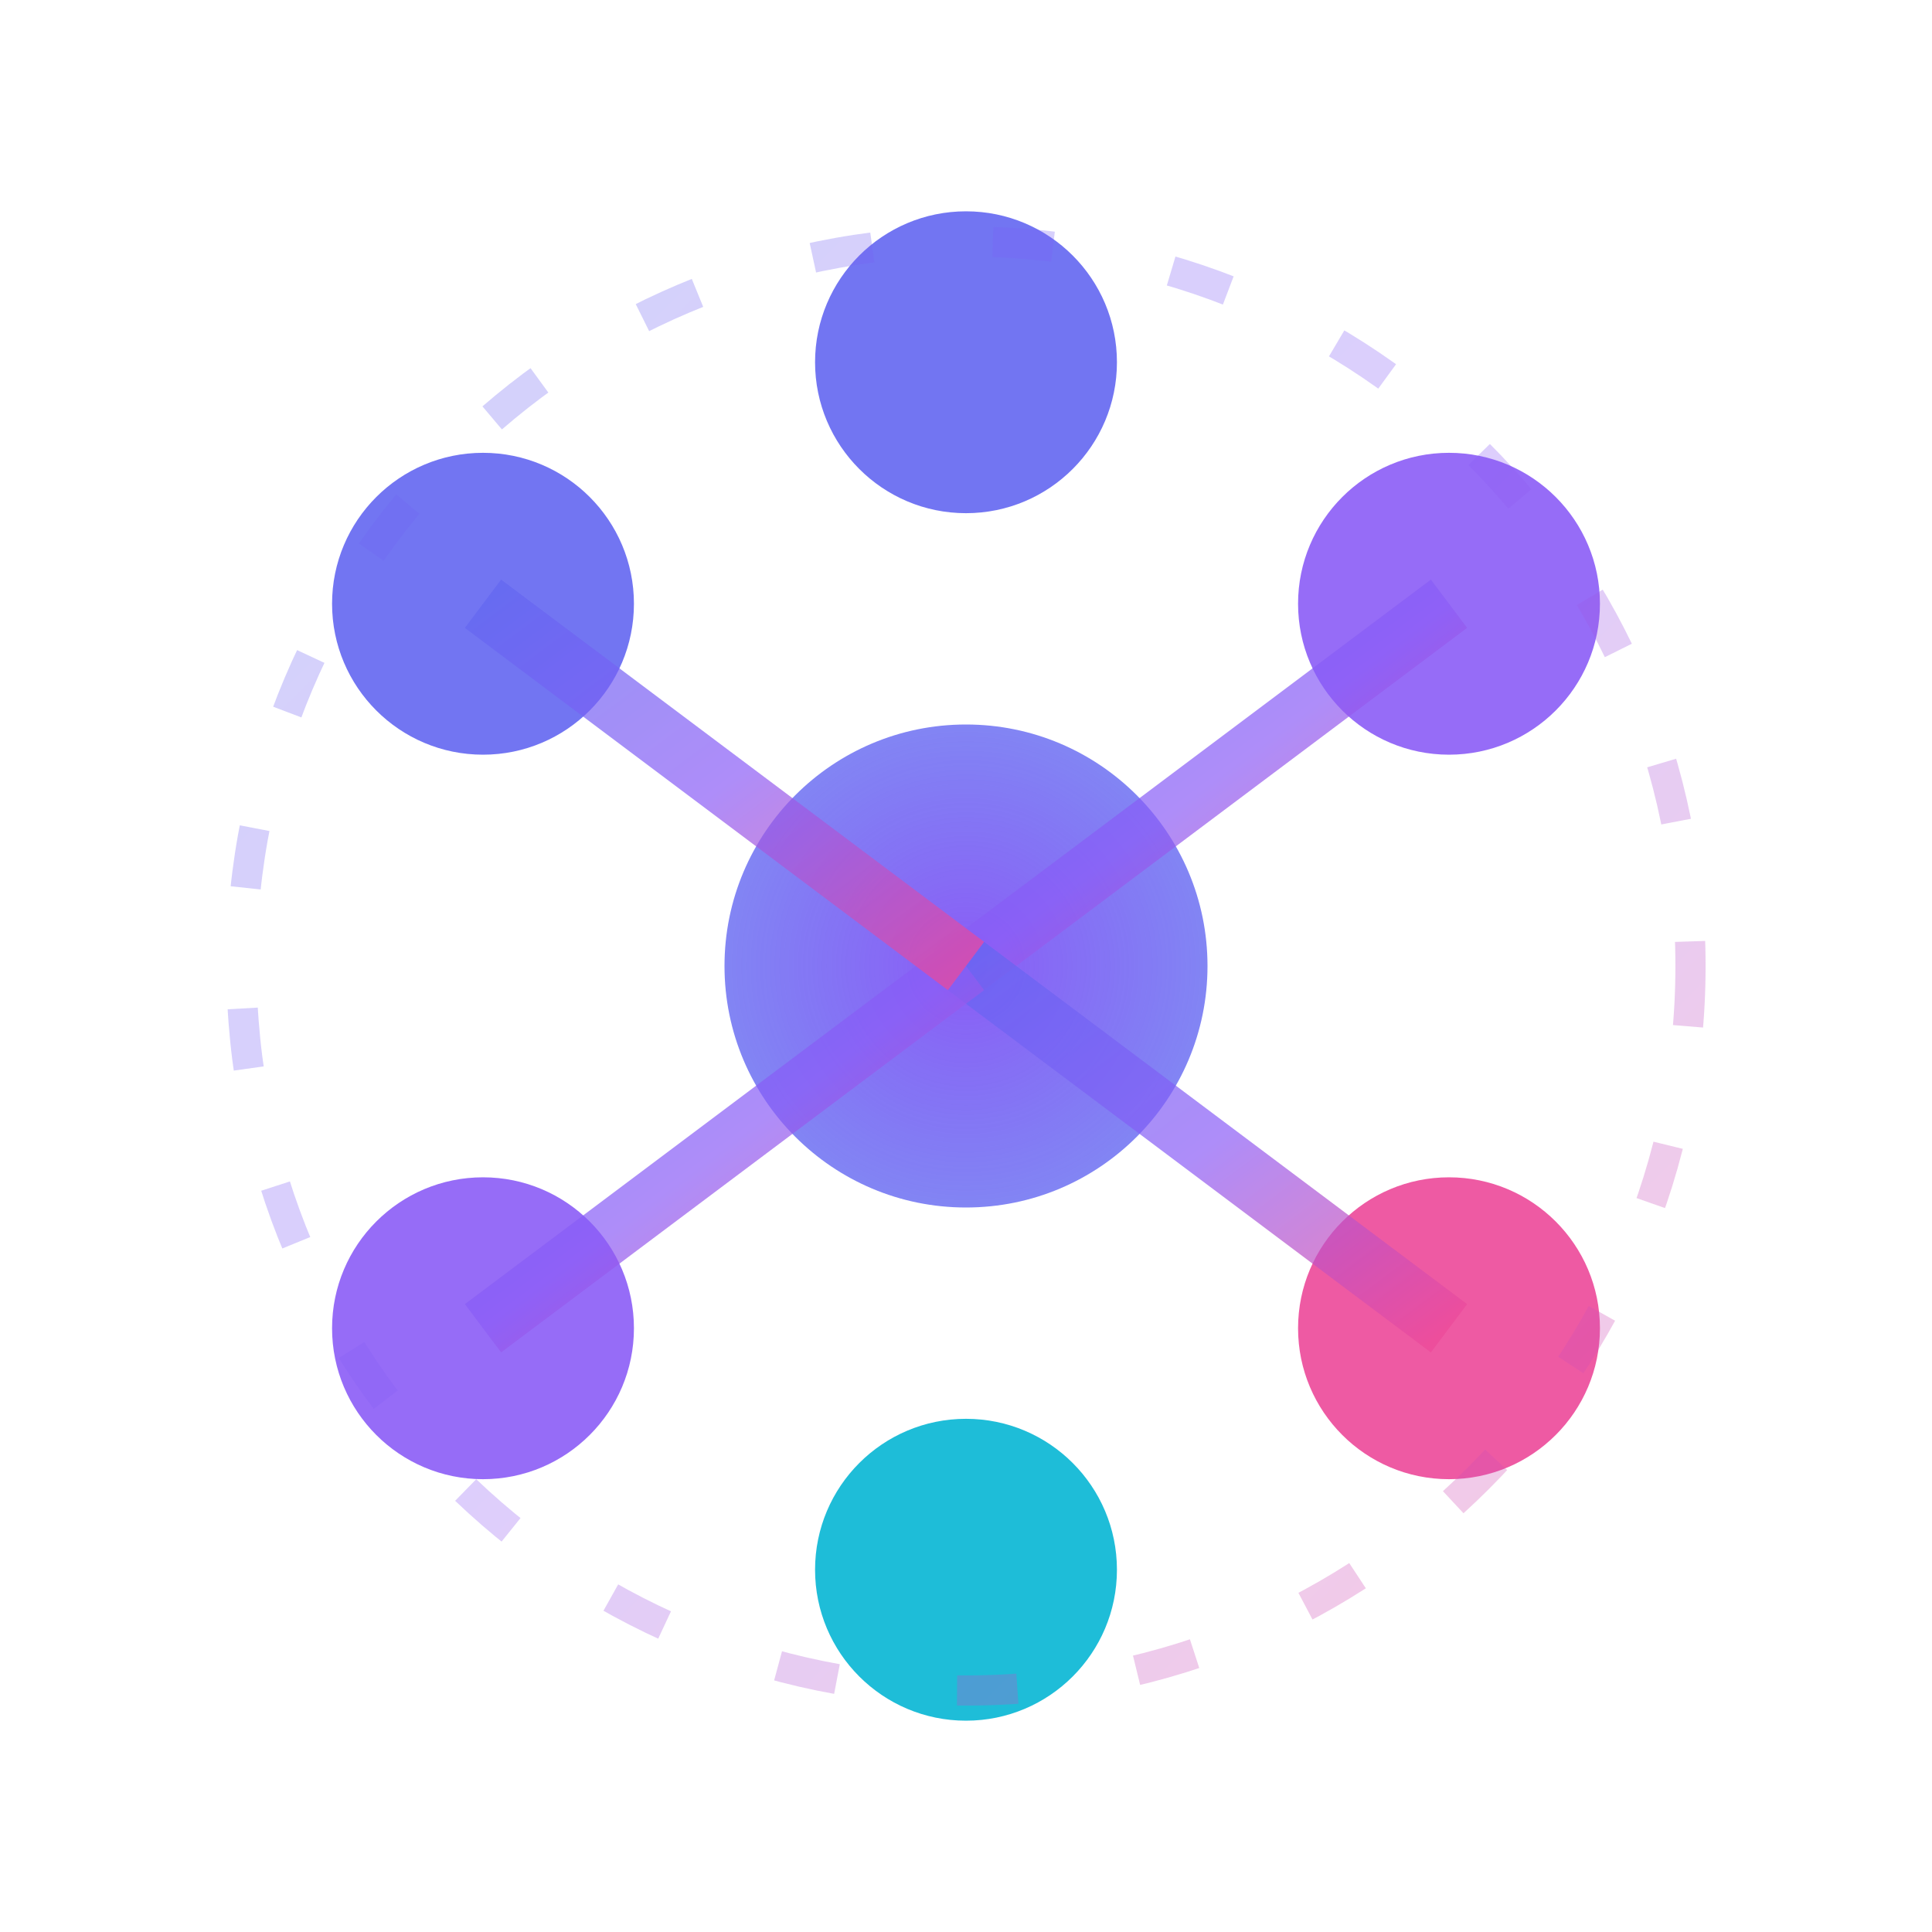
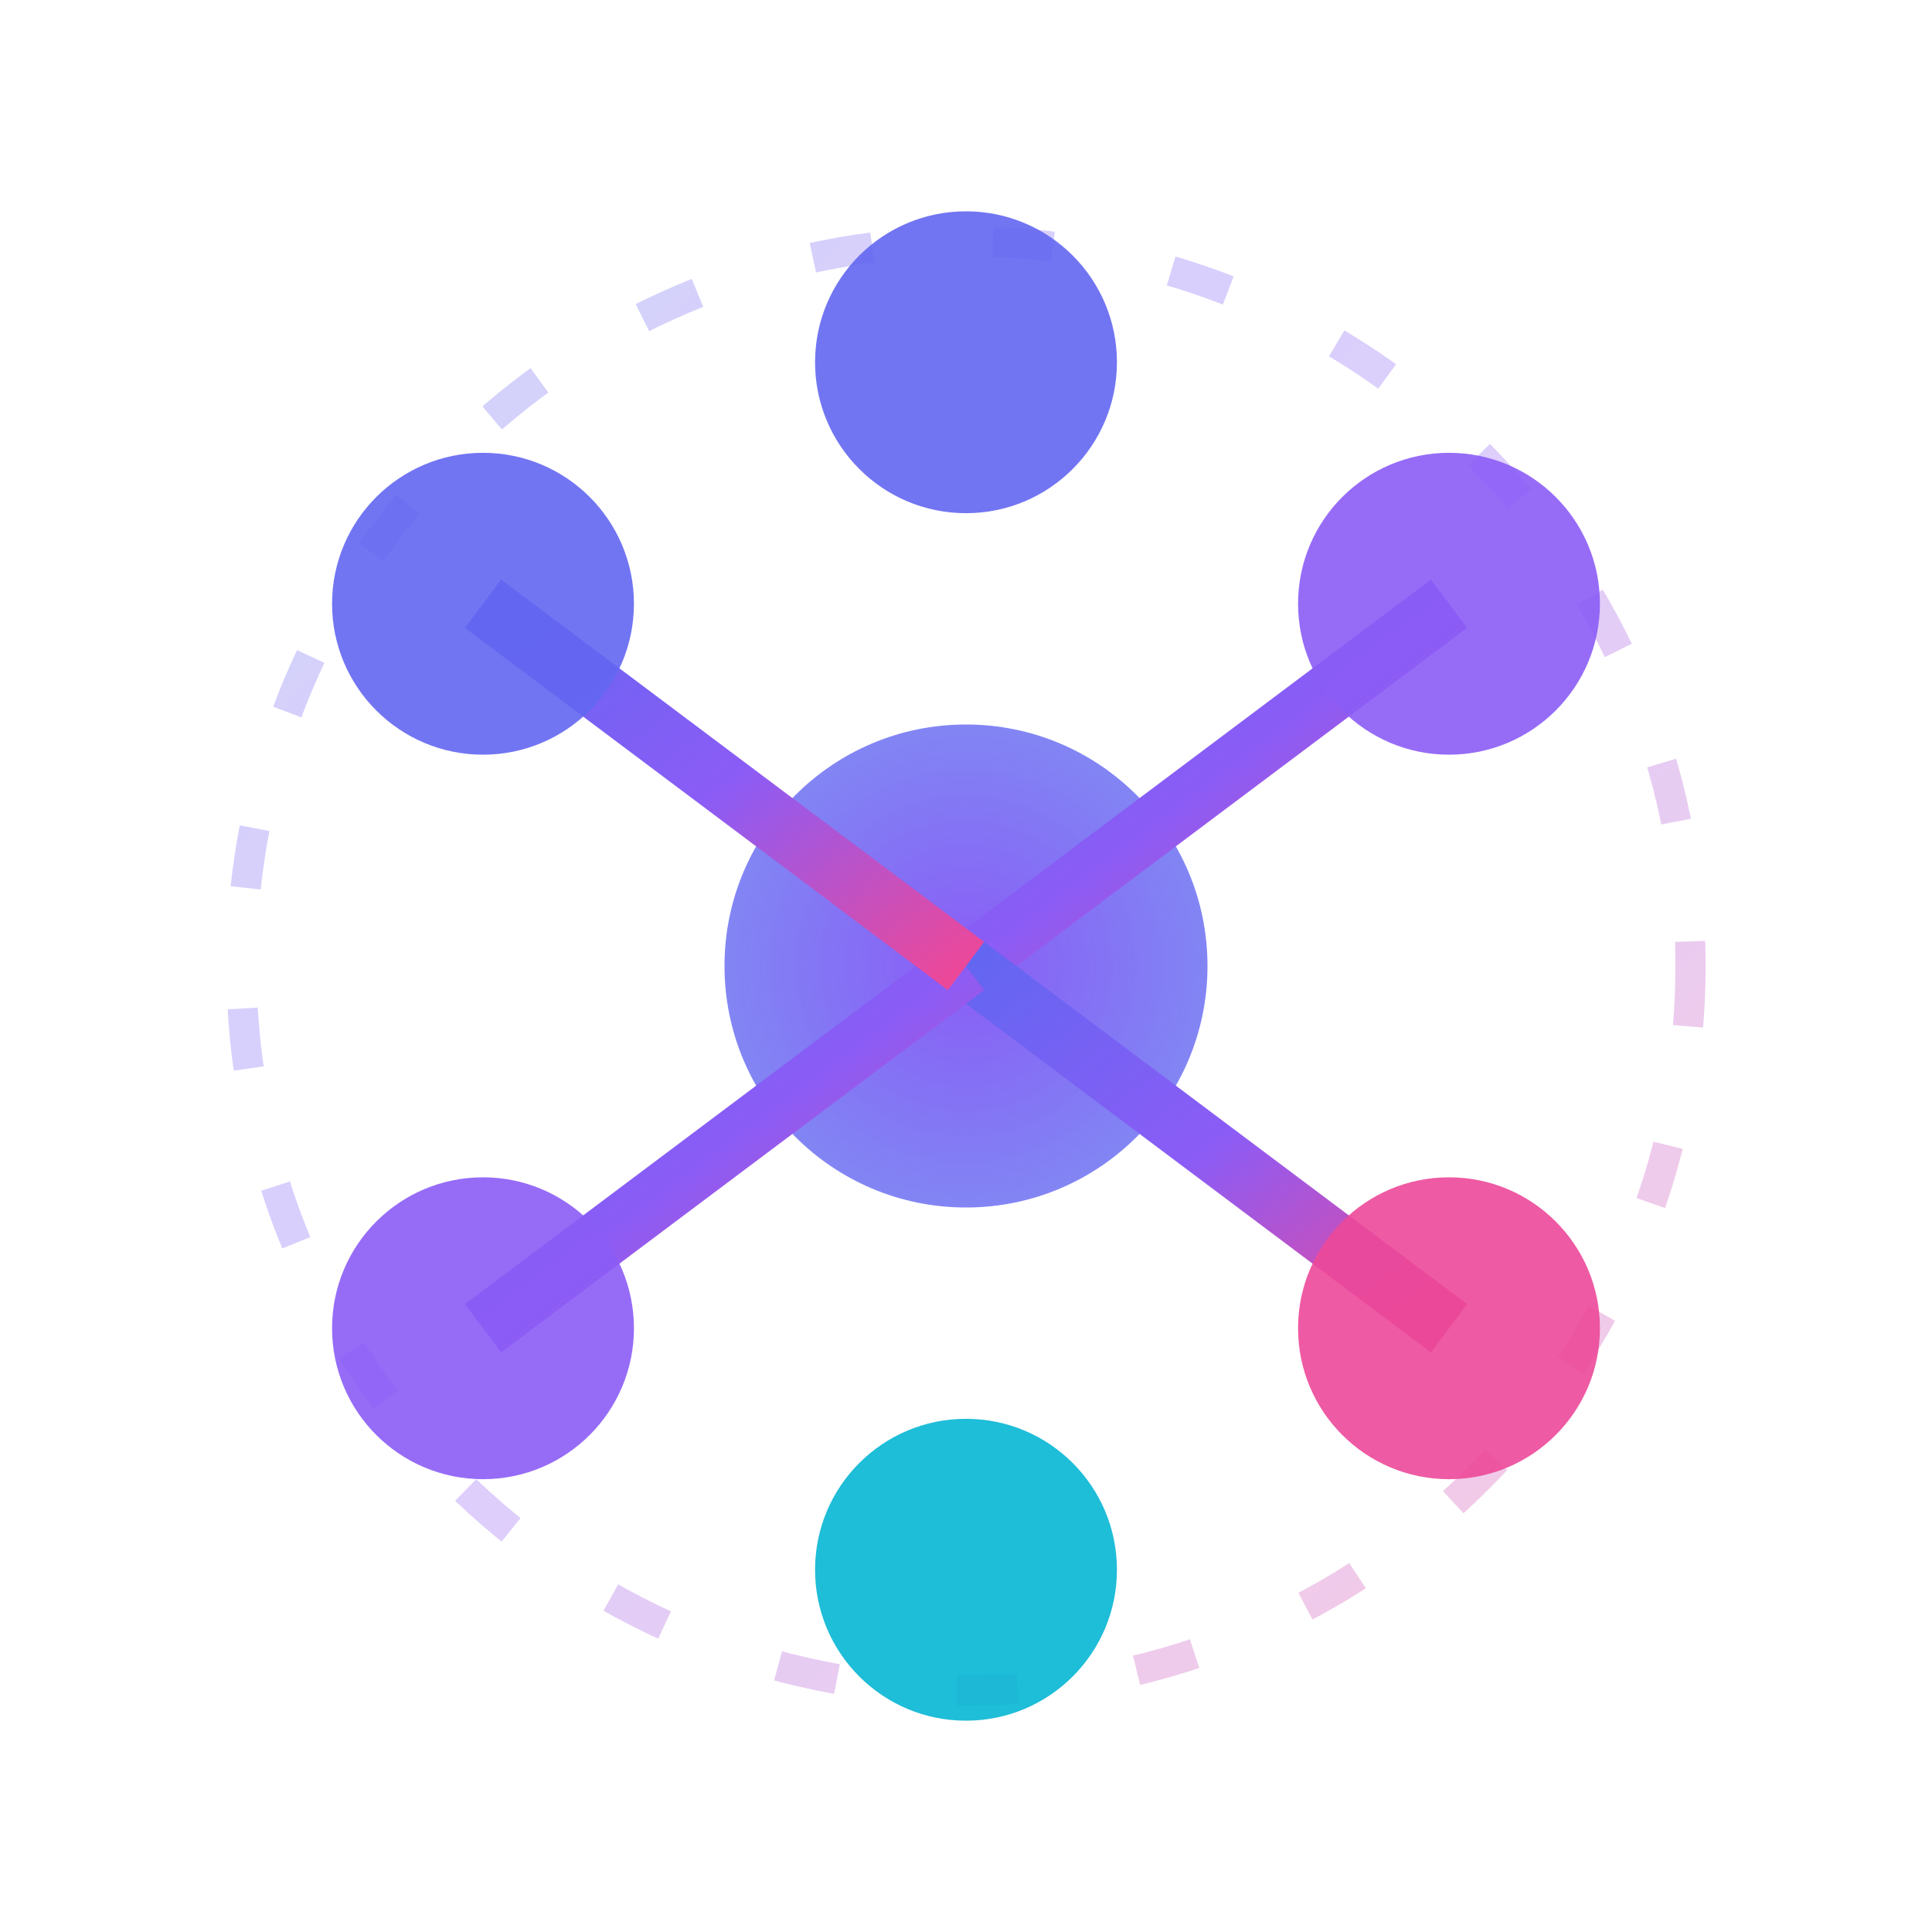
<svg xmlns="http://www.w3.org/2000/svg" width="64" height="64" viewBox="0 0 64 64">
  <defs>
    <linearGradient id="iconGradient" x1="0%" y1="0%" x2="100%" y2="100%">
      <stop offset="0%" style="stop-color:#6366F1;stop-opacity:1" />
      <stop offset="50%" style="stop-color:#8B5CF6;stop-opacity:1" />
      <stop offset="100%" style="stop-color:#EC4899;stop-opacity:1" />
    </linearGradient>
    <radialGradient id="centerGradient">
      <stop offset="0%" style="stop-color:#8B5CF6;stop-opacity:1" />
      <stop offset="100%" style="stop-color:#6366F1;stop-opacity:0.8" />
    </radialGradient>
  </defs>
+   <style>
+     /* Orbital nodes rotate clockwise around center */
+     @keyframes orbitRotate {
+       0% { transform: rotate(0deg); }
+       100% { transform: rotate(360deg); }
+     }
+ 
+     /* Connection lines pulse opacity */
+     @keyframes linePulse {
+       0% { opacity: 0.4; }
+       50% { opacity: 0.8; }
+       100% { opacity: 0.4; }
+     }
+ 
+     /* Dashed orbit rotates counter-clockwise */
+     @keyframes orbitCounterRotate {
+       0% { transform: rotate(0deg); }
+       100% { transform: rotate(-360deg); }
+     }
+ 
+     /* Center node radius pulse via scale */
+     @keyframes centerPulse {
+       0% { transform: scale(1); }
+       50% { transform: scale(1.125); }
+       100% { transform: scale(1); }
+     }
+ 
+     .orbital-nodes {
+       transform-origin: 32px 32px;
+       animation: orbitRotate 20s linear infinite;
+     }
+ 
+     .connection-lines path {
+       animation: linePulse 3s ease-in-out infinite;
+     }
+ 
+     .connection-lines path:nth-child(2) { animation-delay: 0.5s; }
+     .connection-lines path:nth-child(3) { animation-delay: 1.0s; }
+     .connection-lines path:nth-child(4) { animation-delay: 1.5s; }
+     .connection-lines path:nth-child(5) { animation-delay: 2.0s; }
+     .connection-lines path:nth-child(6) { animation-delay: 2.5s; }
+ 
+     .dashed-orbit {
+       transform-origin: 32px 32px;
+       animation: orbitCounterRotate 30s linear infinite;
+     }
+ 
+     .center-node {
+       transform-origin: 32px 32px;
+       animation: centerPulse 4s ease-in-out infinite;
+     }
+   </style>
  <g id="icon-mark">
-     <circle cx="32" cy="32" r="8" fill="url(#centerGradient)" />
-     <circle cx="32" cy="12" r="5" fill="#6366F1" opacity="0.9" />
-     <circle cx="48" cy="20" r="5" fill="#8B5CF6" opacity="0.9" />
-     <circle cx="48" cy="44" r="5" fill="#EC4899" opacity="0.9" />
-     <circle cx="32" cy="52" r="5" fill="#06B6D4" opacity="0.9" />
-     <circle cx="16" cy="44" r="5" fill="#8B5CF6" opacity="0.9" />
-     <circle cx="16" cy="20" r="5" fill="#6366F1" opacity="0.9" />
-     <path d="M 32 32 L 32 12" stroke="url(#iconGradient)" stroke-width="2" opacity="0.7" />
-     <path d="M 32 32 L 48 20" stroke="url(#iconGradient)" stroke-width="2" opacity="0.7" />
-     <path d="M 32 32 L 48 44" stroke="url(#iconGradient)" stroke-width="2" opacity="0.7" />
-     <path d="M 32 32 L 32 52" stroke="url(#iconGradient)" stroke-width="2" opacity="0.7" />
-     <path d="M 32 32 L 16 44" stroke="url(#iconGradient)" stroke-width="2" opacity="0.7" />
-     <path d="M 32 32 L 16 20" stroke="url(#iconGradient)" stroke-width="2" opacity="0.7" />
-     <circle cx="32" cy="32" r="24" fill="none" stroke="url(#iconGradient)" stroke-width="1" opacity="0.3" stroke-dasharray="2 4" />
+     <g class="center-node">
+       <circle cx="32" cy="32" r="8" fill="url(#centerGradient)" />
+     </g>
+     <g class="connection-lines">
+       <path d="M 32 32 L 32 12" stroke="url(#iconGradient)" stroke-width="2" />
+       <path d="M 32 32 L 48 20" stroke="url(#iconGradient)" stroke-width="2" />
+       <path d="M 32 32 L 48 44" stroke="url(#iconGradient)" stroke-width="2" />
+       <path d="M 32 32 L 32 52" stroke="url(#iconGradient)" stroke-width="2" />
+       <path d="M 32 32 L 16 44" stroke="url(#iconGradient)" stroke-width="2" />
+       <path d="M 32 32 L 16 20" stroke="url(#iconGradient)" stroke-width="2" />
+     </g>
+     <g class="dashed-orbit">
+       <circle cx="32" cy="32" r="24" fill="none" stroke="url(#iconGradient)" stroke-width="1" opacity="0.3" stroke-dasharray="2 4" />
+     </g>
+     <g class="orbital-nodes">
+       <circle cx="32" cy="12" r="5" fill="#6366F1" opacity="0.9" />
+       <circle cx="48" cy="20" r="5" fill="#8B5CF6" opacity="0.9" />
+       <circle cx="48" cy="44" r="5" fill="#EC4899" opacity="0.9" />
+       <circle cx="32" cy="52" r="5" fill="#06B6D4" opacity="0.9" />
+       <circle cx="16" cy="44" r="5" fill="#8B5CF6" opacity="0.9" />
+       <circle cx="16" cy="20" r="5" fill="#6366F1" opacity="0.9" />
+     </g>
  </g>
</svg>
